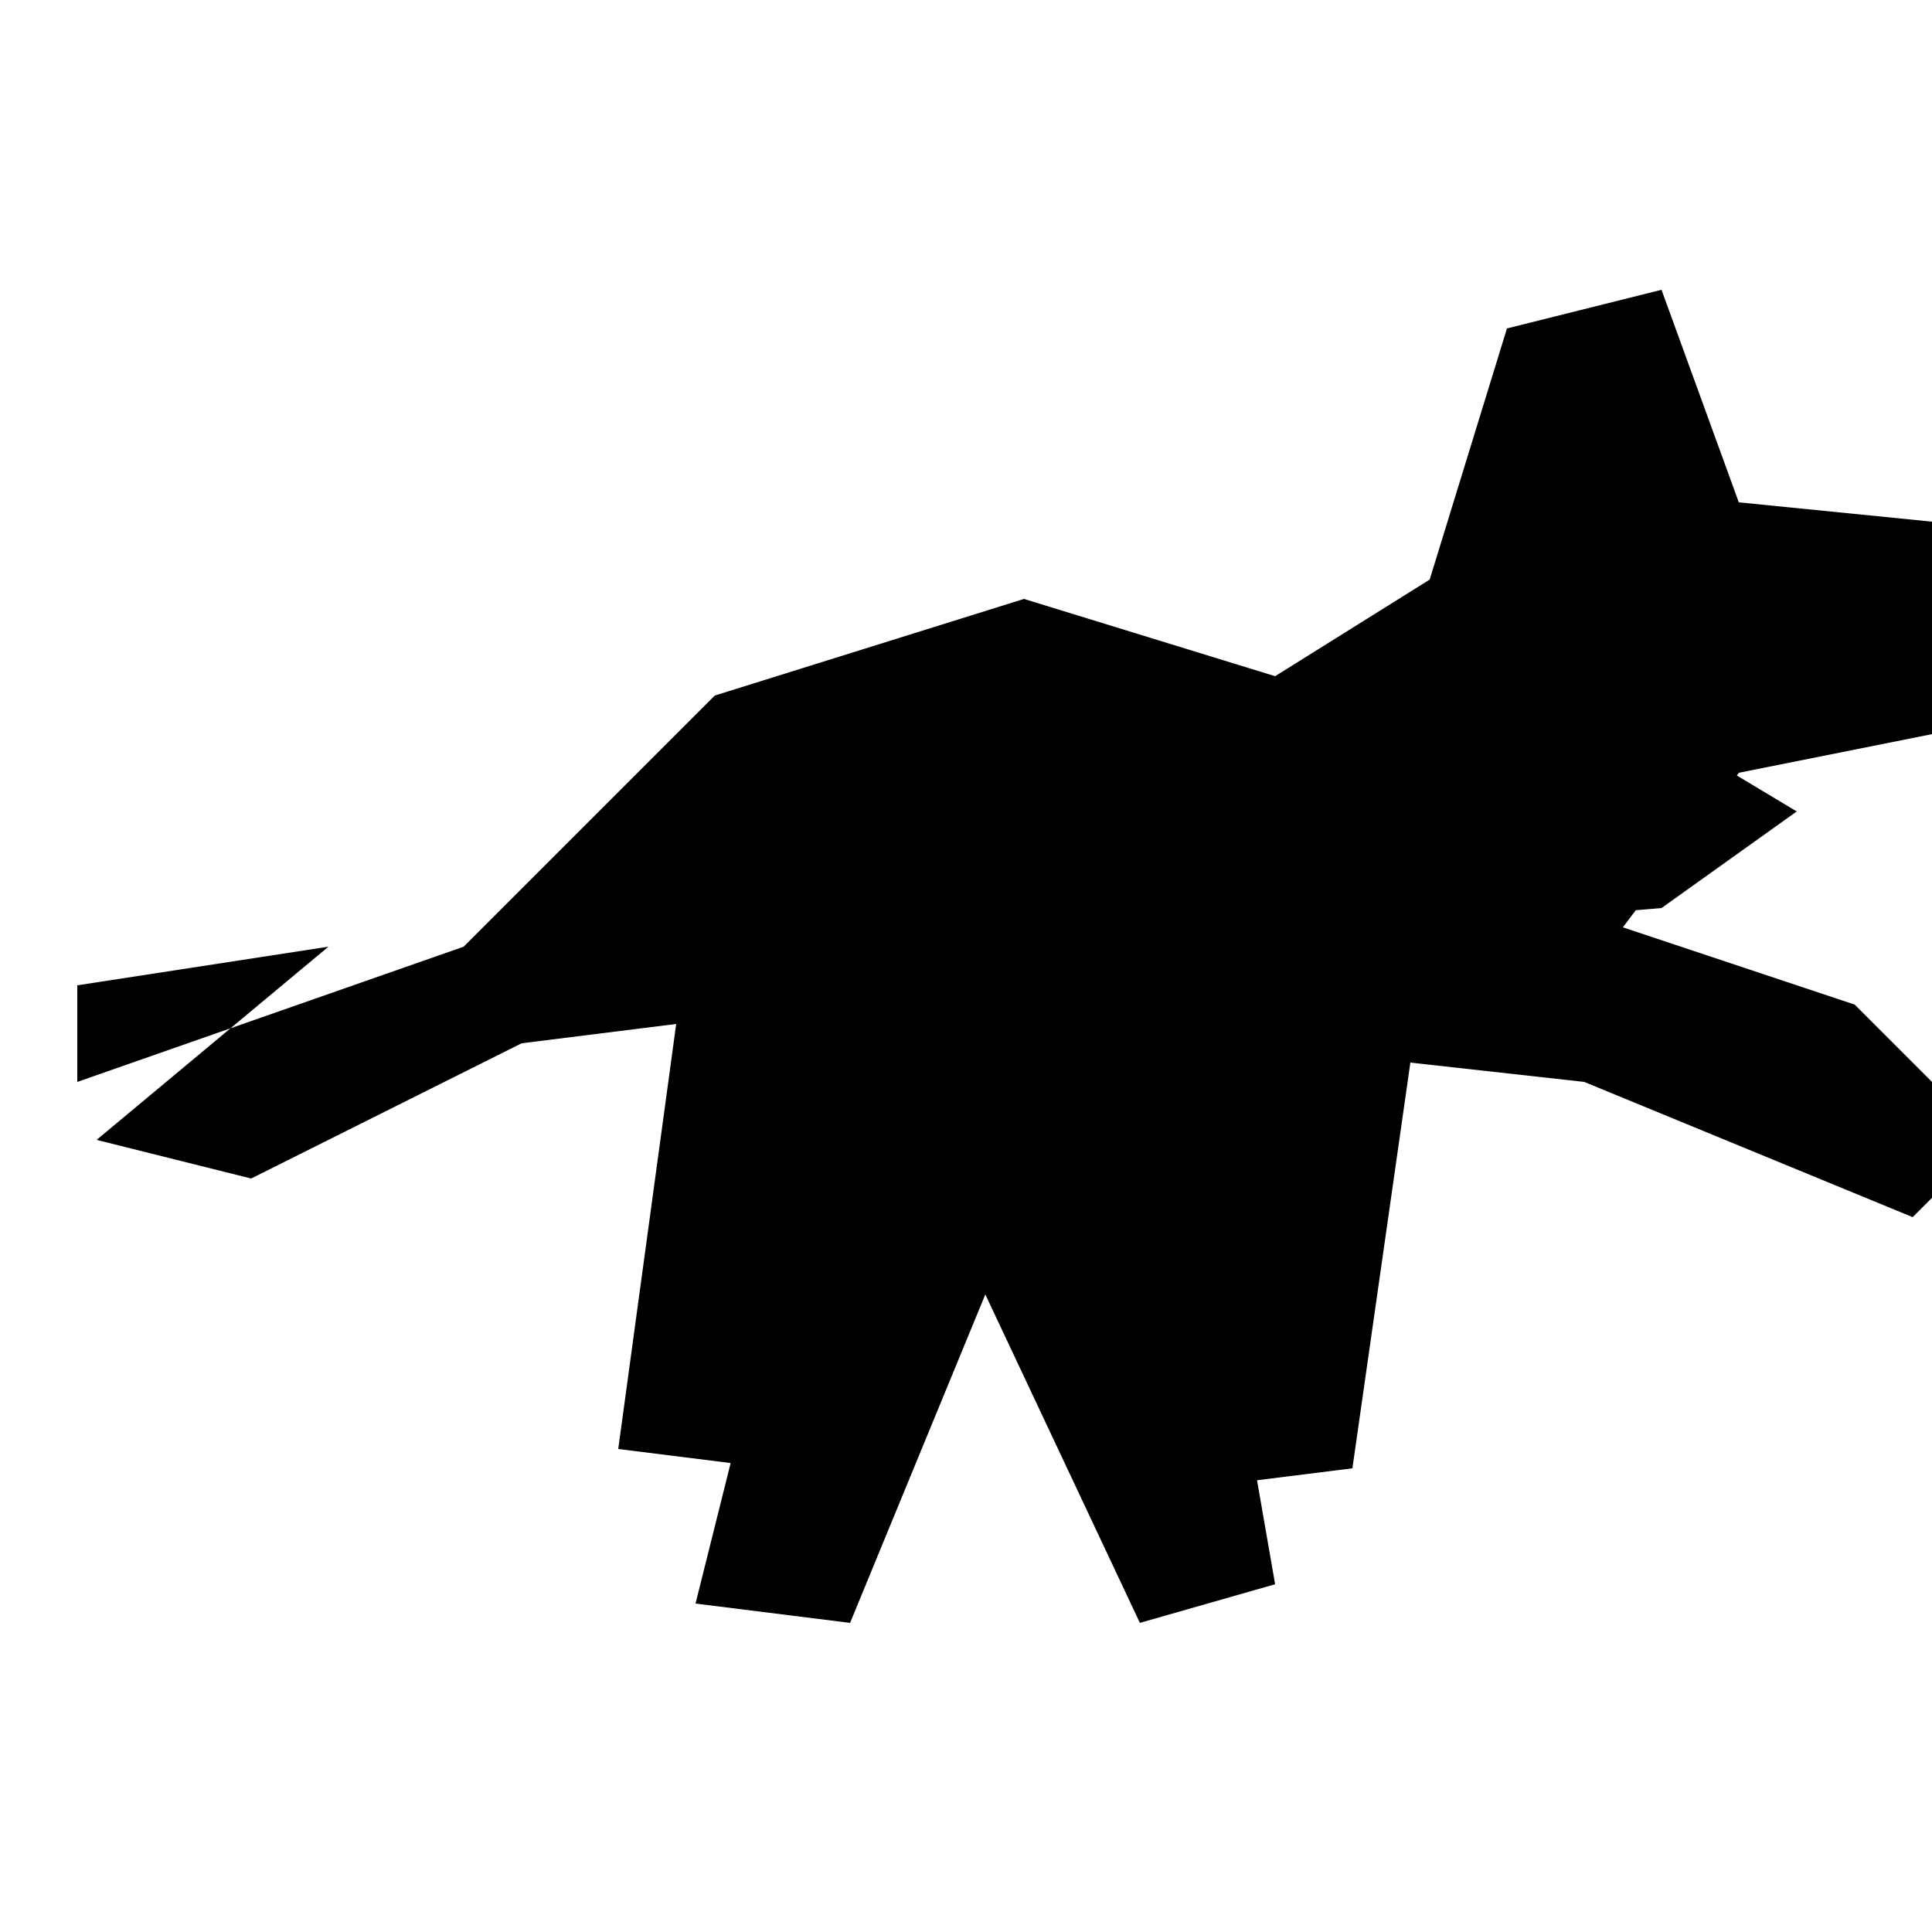
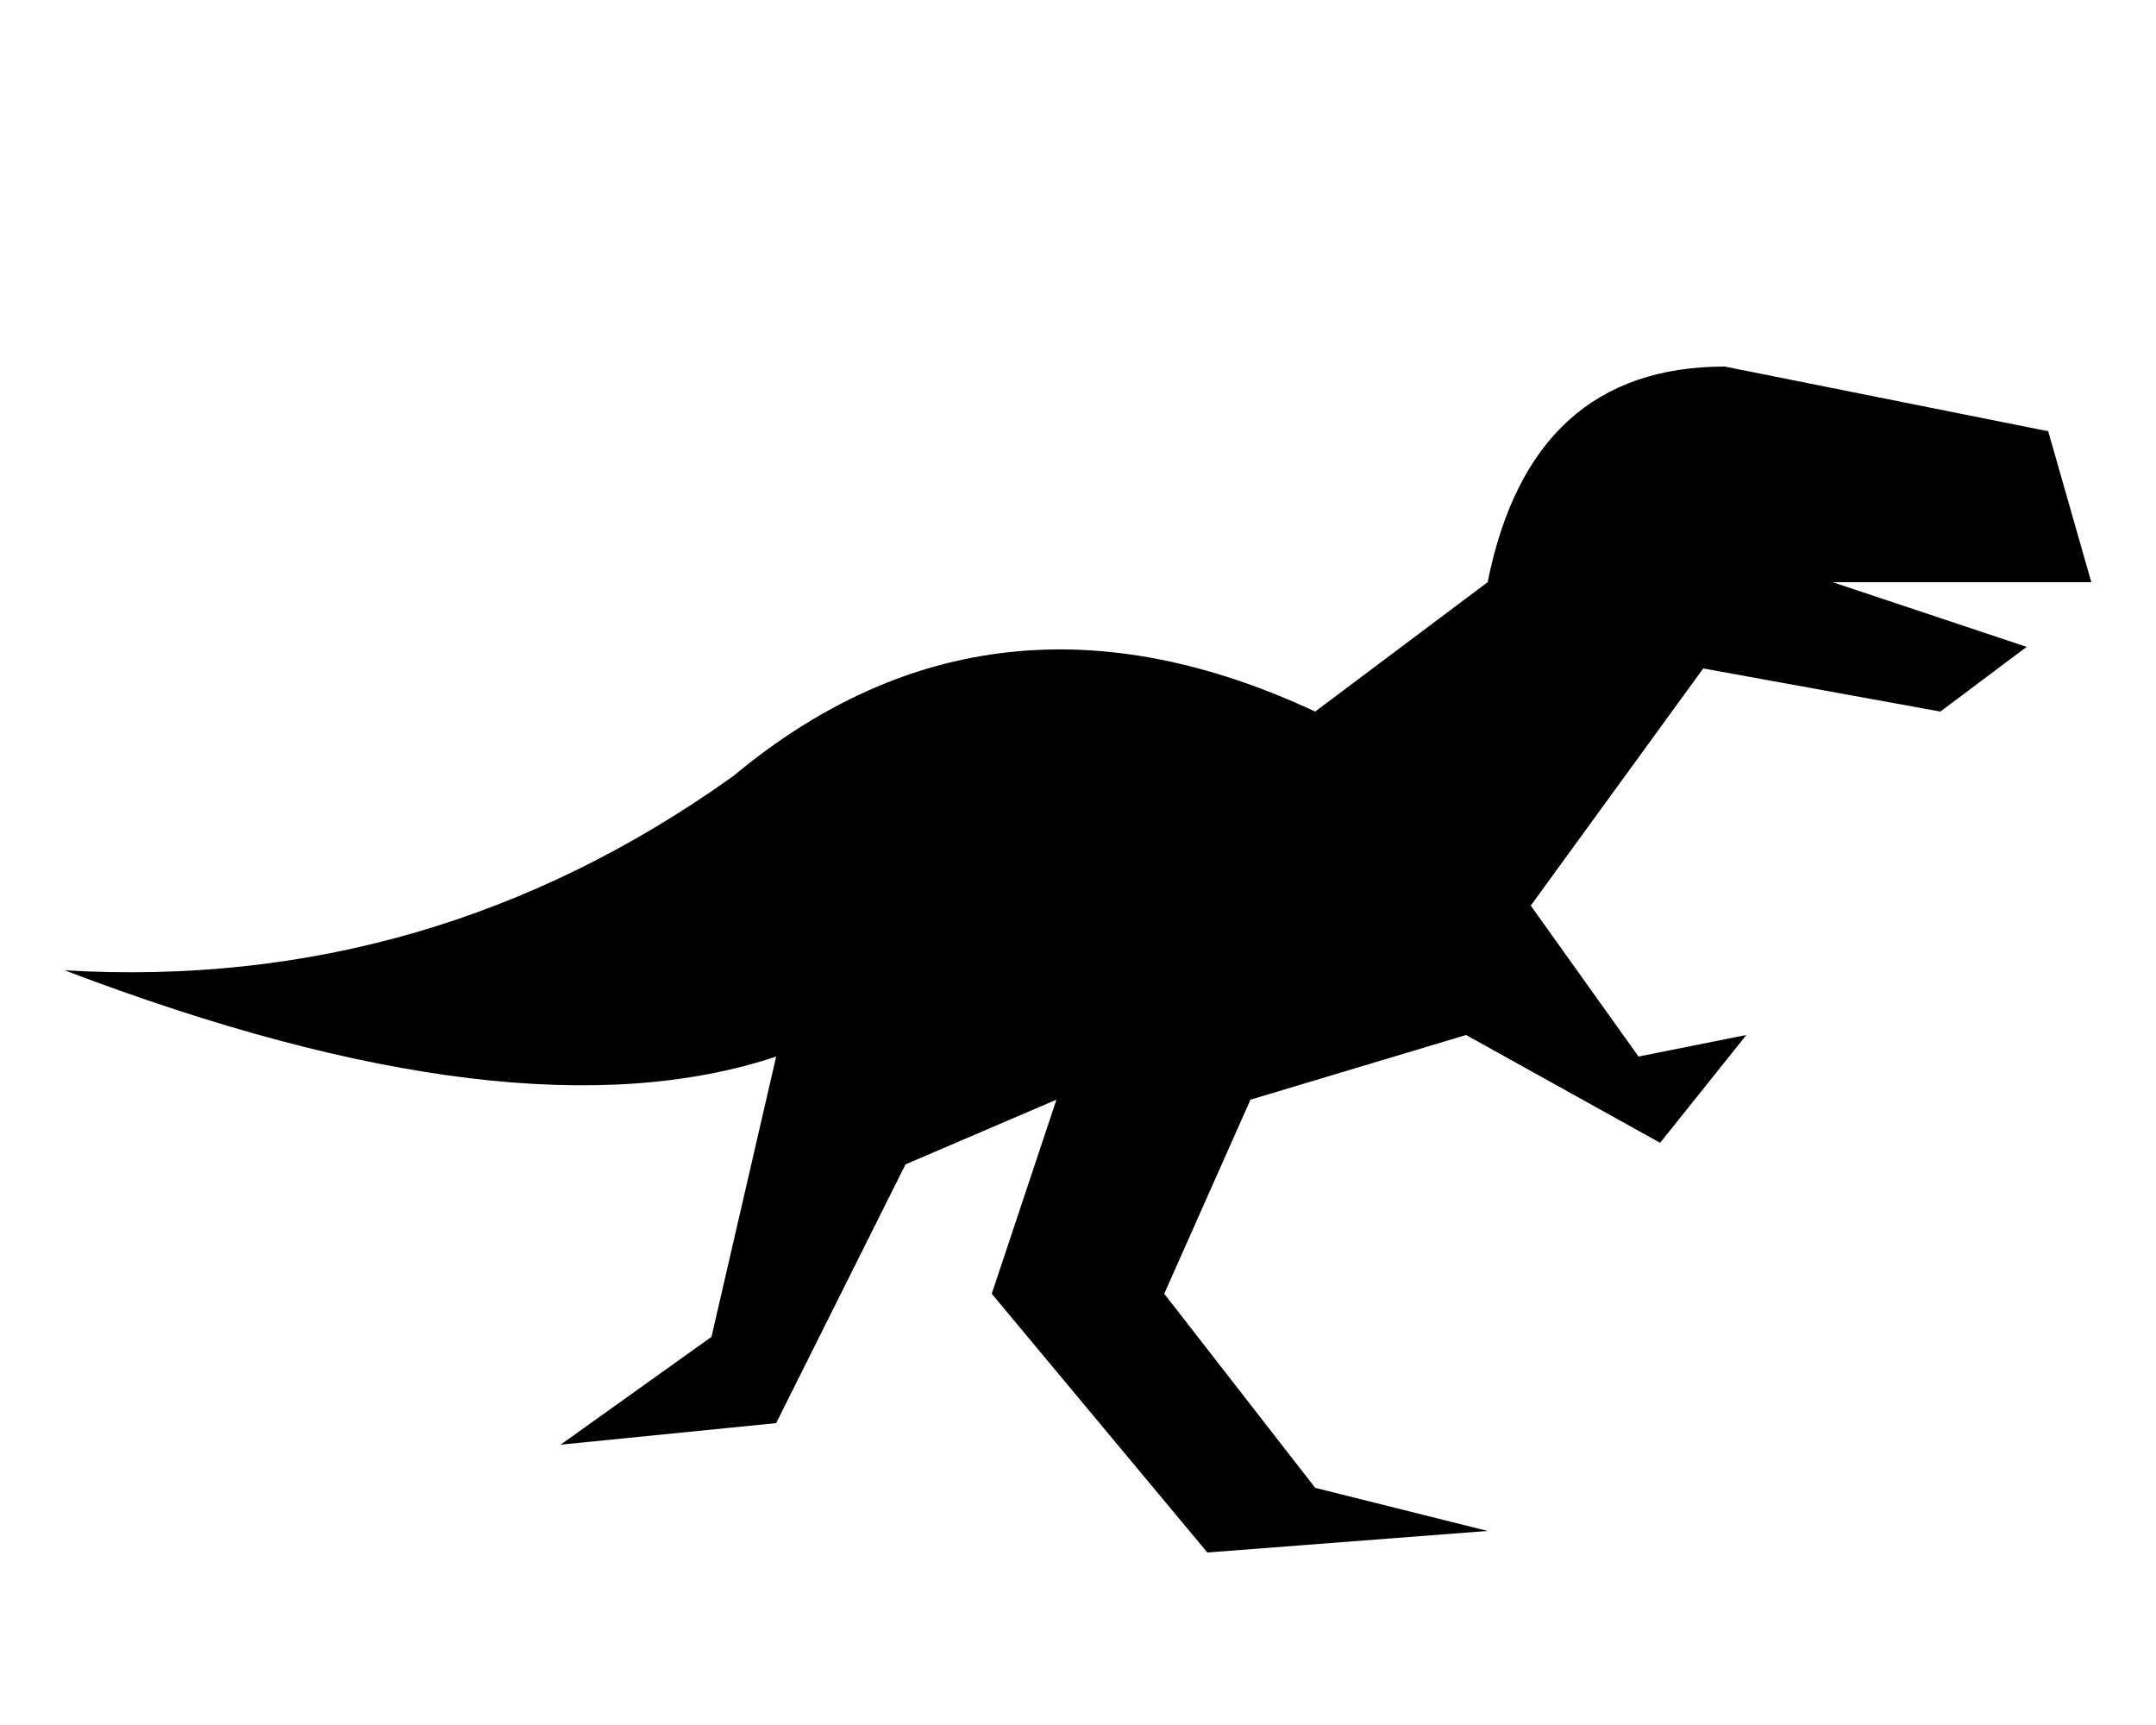
- <svg xmlns="http://www.w3.org/2000/svg" viewBox="0 0 100 100">
-   <path fill="currentColor" d="m4 56 20-7 13-13 16-5 13 4 8-5 4-13 8-2 4 11 10 1 7-5 4 4-6 11-15 3-6 8 12 4 7 7-4 4-17-7-9-1-3 21-8 1-5-18-9-1-8 18-8-1 3-22-8 1-14 7-8-2 12-10-13 2z" />
-   <path fill="currentColor" d="m51 56 11 3 4 23-7 2-8-17-7 17-8-1 6-24z" />
-   <path fill="currentColor" d="m73 42 15-3 5 3-7 5-12 1z" />
+ <svg xmlns="http://www.w3.org/2000/svg" viewBox="0 0 100 80">
+   <path fill="currentColor" fill-rule="evenodd" d="M3 45Q20 46 34 36Q46 26 61 33L69 27Q71 17 80 17L95 20L97 27L85 27L94 30L90 33L79 31L71 42L76 49L81 48L77 53L68 48L58 51L54 60L61 69L69 71L56 72L46 60L49 51L42 54L36 66L26 67L33 62L36 49Q24 53 3 45Z" />
</svg>
